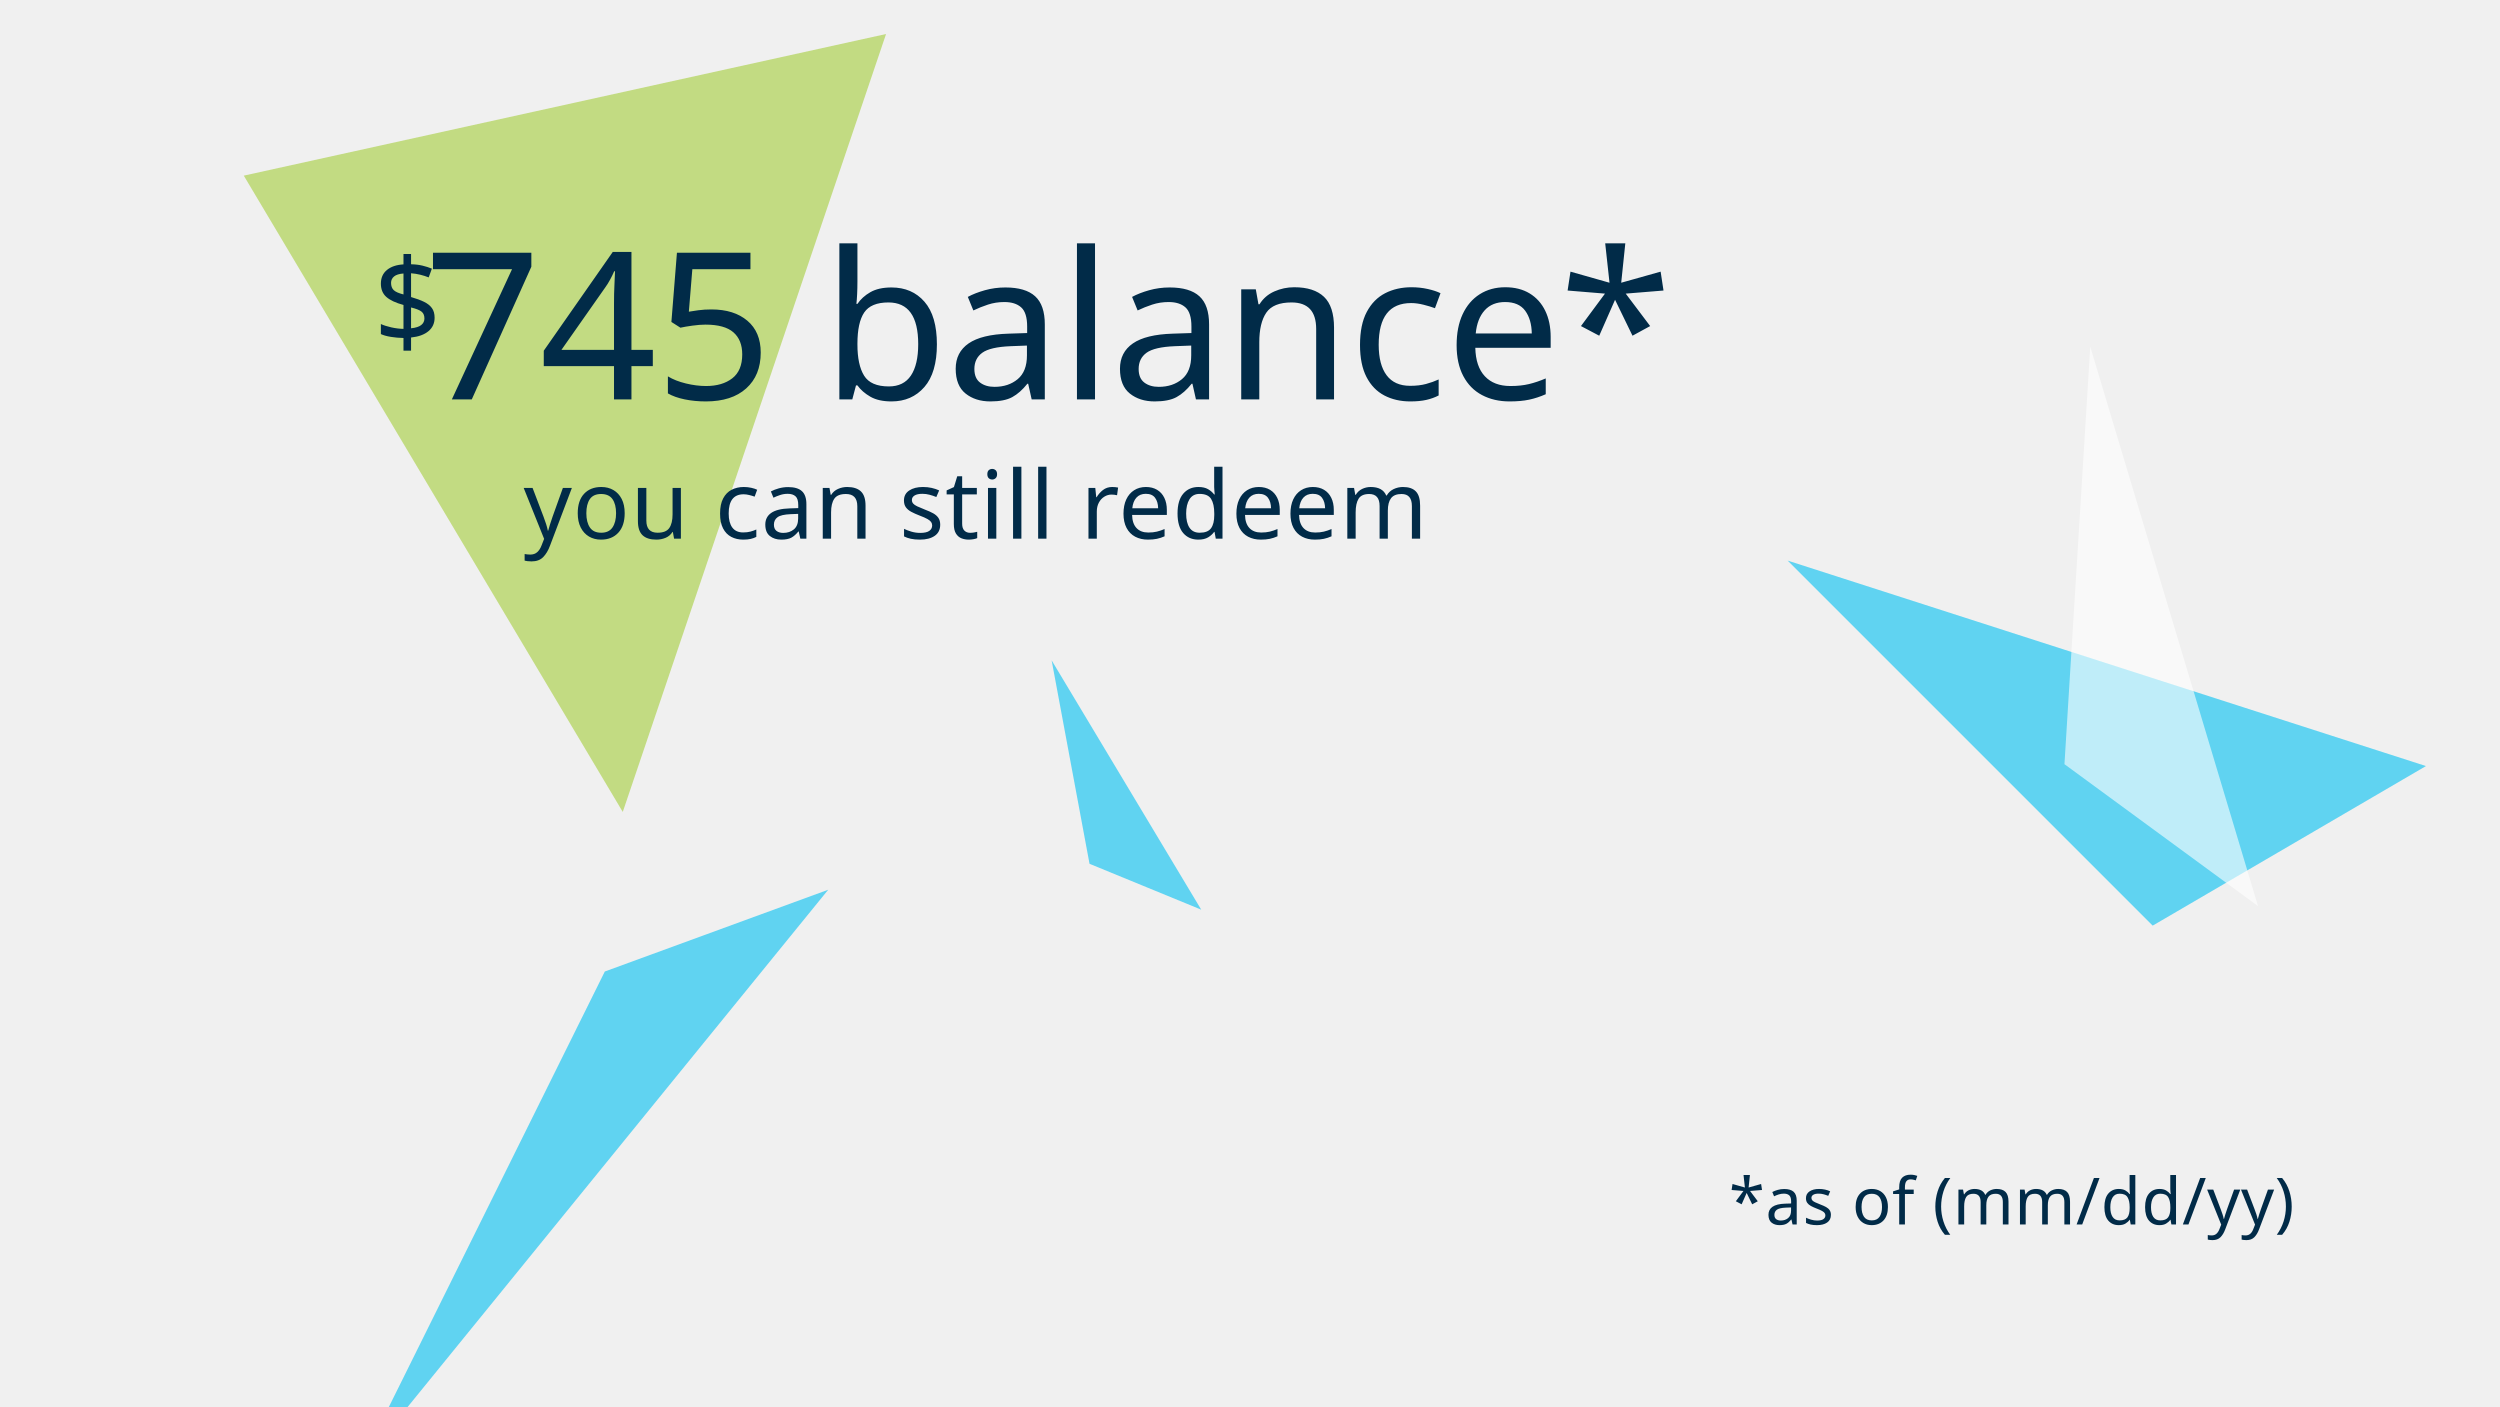
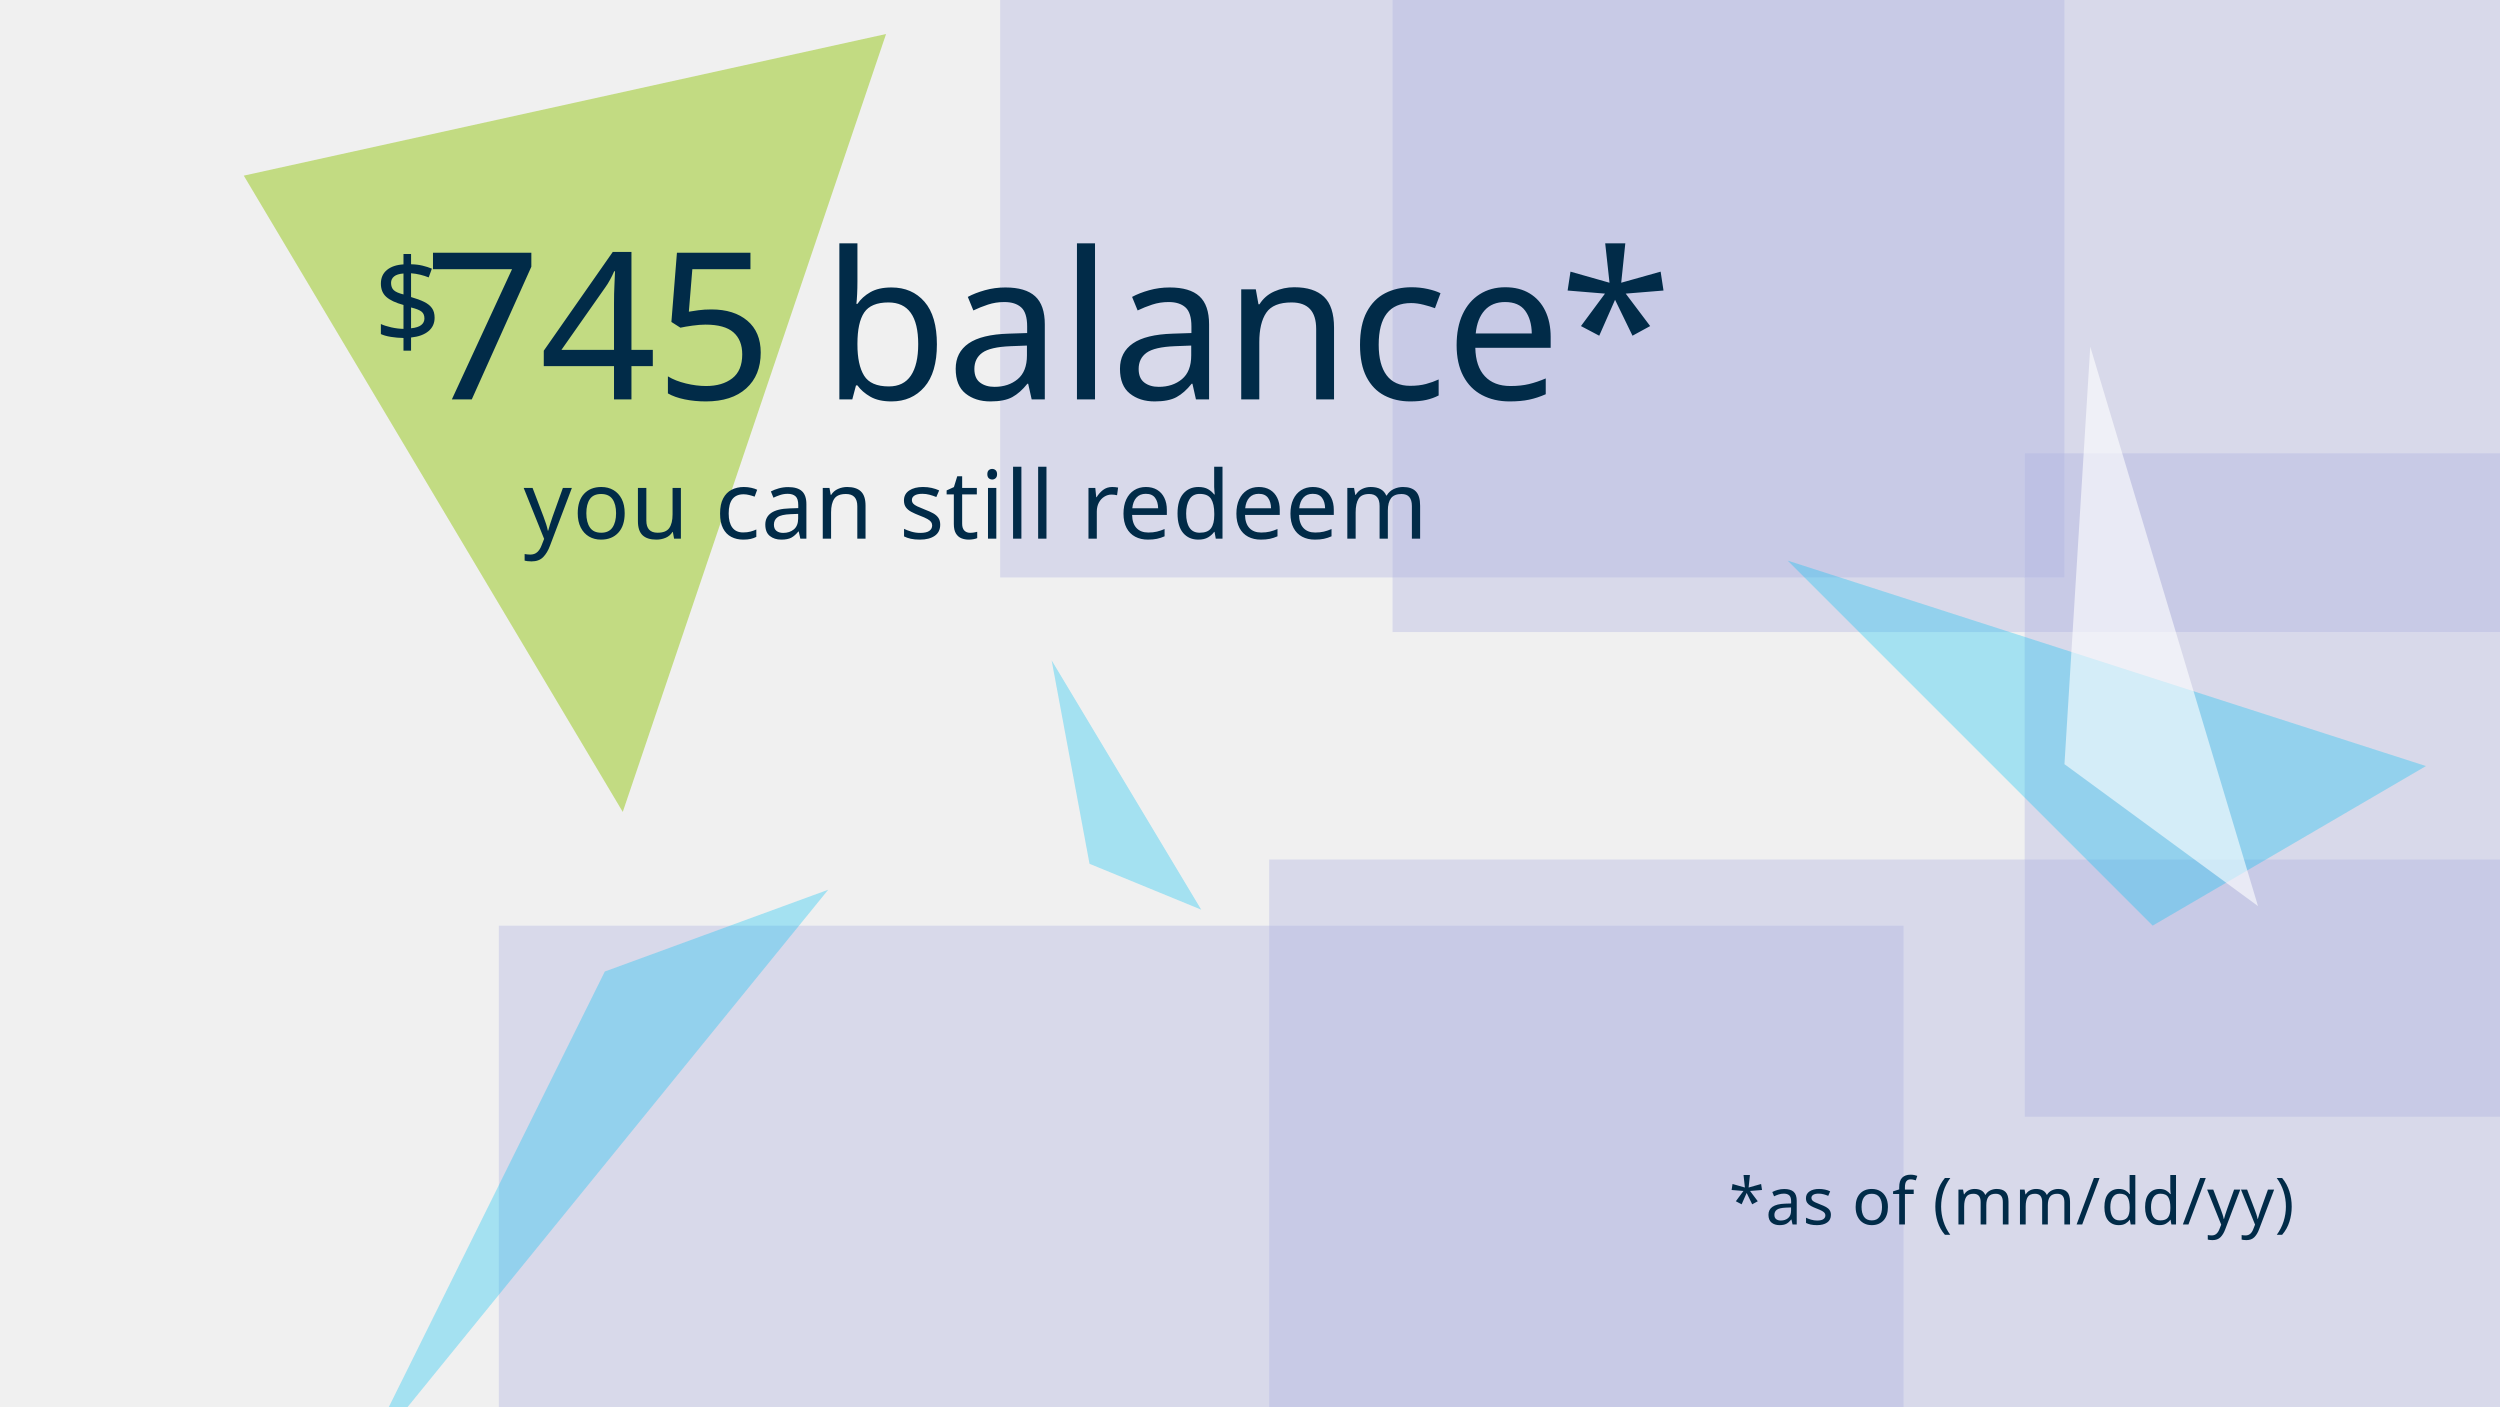
<svg xmlns="http://www.w3.org/2000/svg" version="1.1" id="_x37_45BalanceSvg" x="0px" y="0px" width="3840px" height="2160px" viewBox="0 0 3840 2160" enable-background="new 0 0 3840 2160" xml:space="preserve">
  <g id="_x2D_.contentScene-">
+     <g id="_x2D_.contForPoint-" opacity="0.3">
+       <g id="_x2D_.moveElements-_2_">
+         <g>
+           <g>
+             <rect id="_x2D_.contForPointB-_3_" x="1949.42" y="1320.13" opacity="0.33" fill="#0010B9" width="2038.6" height="1112.56" />
+             <rect id="_x2D_.contForPointB-_4_" x="2138.93" y="-88.99" opacity="0.33" fill="#0010B9" width="1941.97" height="1059.83" />
+             <rect id="_x2D_.contForPointB-_2_" x="766.24" y="1421.77" opacity="0.33" fill="#0010B9" width="2157.7" height="1177.56" />
+             <rect id="_x2D_.contForPointB-_1_" x="3109.92" y="696.23" opacity="0.33" fill="#0010B9" width="1867.28" height="1019.07" />
+             <rect id="_x2D_.contForPointB-" x="1536.22" y="-5.17" opacity="0.33" fill="#0010B9" width="1634.8" height="892.19" />
+             <rect x="3.04" fill="none" width="3836.96" height="2158.11" />
+           </g>
+         </g>
+       </g>
+     </g>
    <g id="_x2D_.moveElements-_1_">
      <g>
        <g>
-           <polygon opacity="0.6" fill="#00C0F2" points="2745.85,861.09 3306.53,1421.77 3726.28,1176.66     " />
+           <polygon opacity="0.32" fill="#00C0F2" points="2745.85,861.09 3306.53,1421.77 3726.28,1176.66     " />
          <rect fill="none" width="3840" height="2148.64" />
        </g>
      </g>
      <g>
        <g>
-           <polygon opacity="0.6" fill="#00C0F2" points="1615.3,1014.28 1673.51,1326.79 1845.09,1397.26     " />
+           <polygon opacity="0.32" fill="#00C0F2" points="1615.3,1014.28 1673.51,1326.79 1845.09,1397.26     " />
          <rect fill="none" width="3840" height="2148.64" />
        </g>
      </g>
      <g>
        <g>
-           <polygon opacity="0.6" fill="#00C0F2" points="929,1492.23 552.15,2252.06 1272.15,1366.62     " />
+           <polygon opacity="0.32" fill="#00C0F2" points="929,1492.23 552.15,2252.06 1272.15,1366.62     " />
          <rect fill="none" width="3840" height="2148.64" />
        </g>
      </g>
      <g>
        <g>
          <polygon opacity="0.6" fill="#FFFFFF" points="3210.64,532.54 3171.01,1173.79 3468.29,1391.76     " />
          <rect fill="none" width="3840" height="2148.64" />
        </g>
      </g>
    </g>
    <g id="_x2D_.moveElements-">
      <g>
        <g>
          <g>
            <polygon opacity="0.6" fill="#A4CD38" points="1361,52.23 956.57,1247.13 374.45,269.77      " />
            <rect fill="none" width="3840" height="2148.64" />
          </g>
          <g>
            <text transform="matrix(1 0 0 1 804.2356 827.4177)" fill="#012B48" font-family="'HelveticaNeueLTStd-Bd'" font-size="145.403px" letter-spacing="1">you can still redeem</text>
            <rect fill="none" width="3840" height="2148.64" />
          </g>
          <text transform="matrix(1 0 0 1 651.1917 613.4308)" fill="#012B48" font-family="'HelveticaNeueLTStd-ThIt'" font-size="315.413px" letter-spacing="-3">745 balance*</text>
          <text transform="matrix(1 0 0 1 573.7588 528.0591)" fill="#012B48" font-family="'HelveticaNeueLTStd-Th'" font-size="181.767px" letter-spacing="-1">$</text>
          <rect fill="none" width="3840" height="2148.64" />
        </g>
      </g>
      <g>
        <g>
-           <text transform="matrix(1 0 0 1 2655.66 1880.825)" fill="#012B48" font-family="'HelveticaNeueLTStd-It'" font-size="100px" letter-spacing="1">*as of (mm/dd/yy)</text>
+           <text transform="matrix(1 0 0 1 2655.66 1880.825)" fill="#012B48" font-family="'HelveticaNeueLTStd-ThIt'" font-size="100px" letter-spacing="1">*as of (mm/dd/yy)</text>
          <rect fill="none" width="3840" height="2148.64" />
        </g>
      </g>
    </g>
  </g>
  <rect fill="none" width="3840" height="2148.64" />
</svg>
